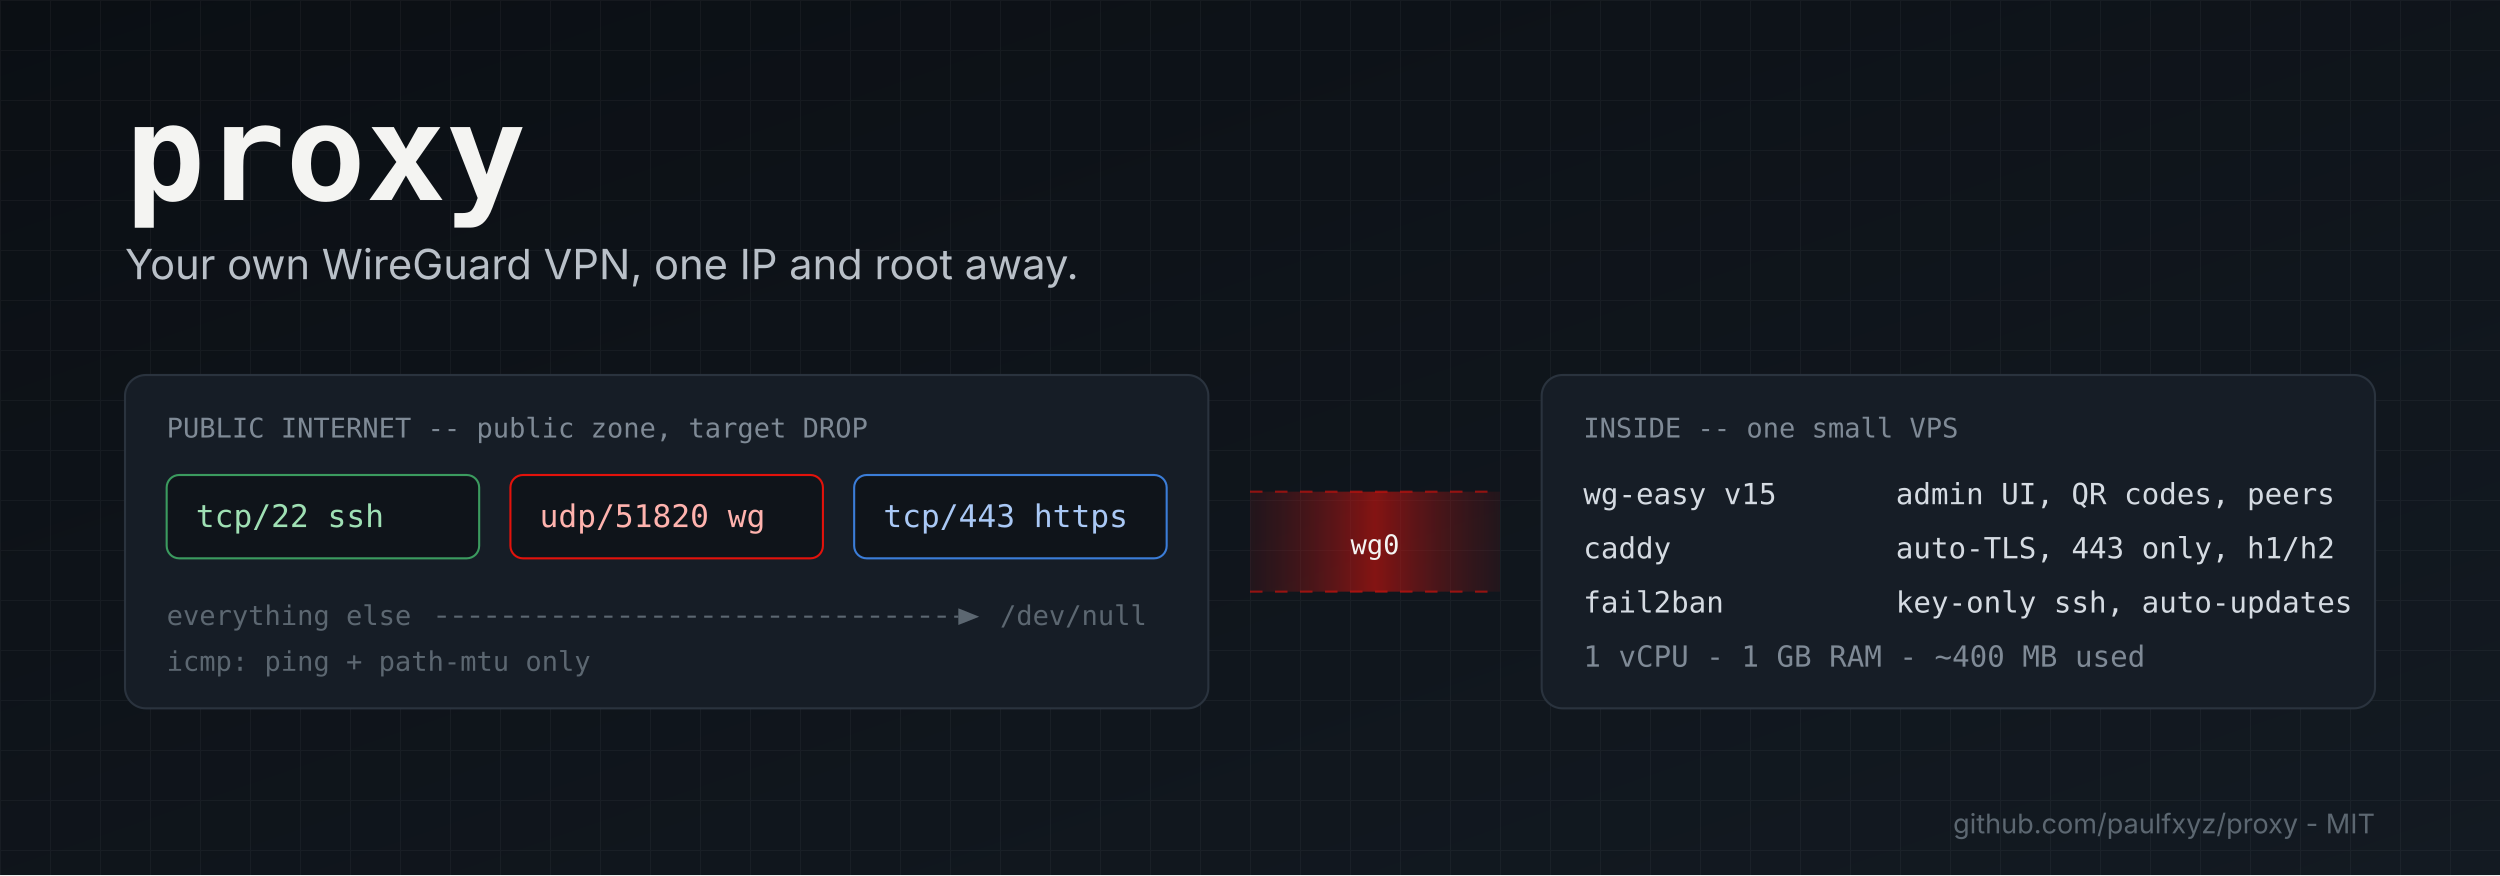
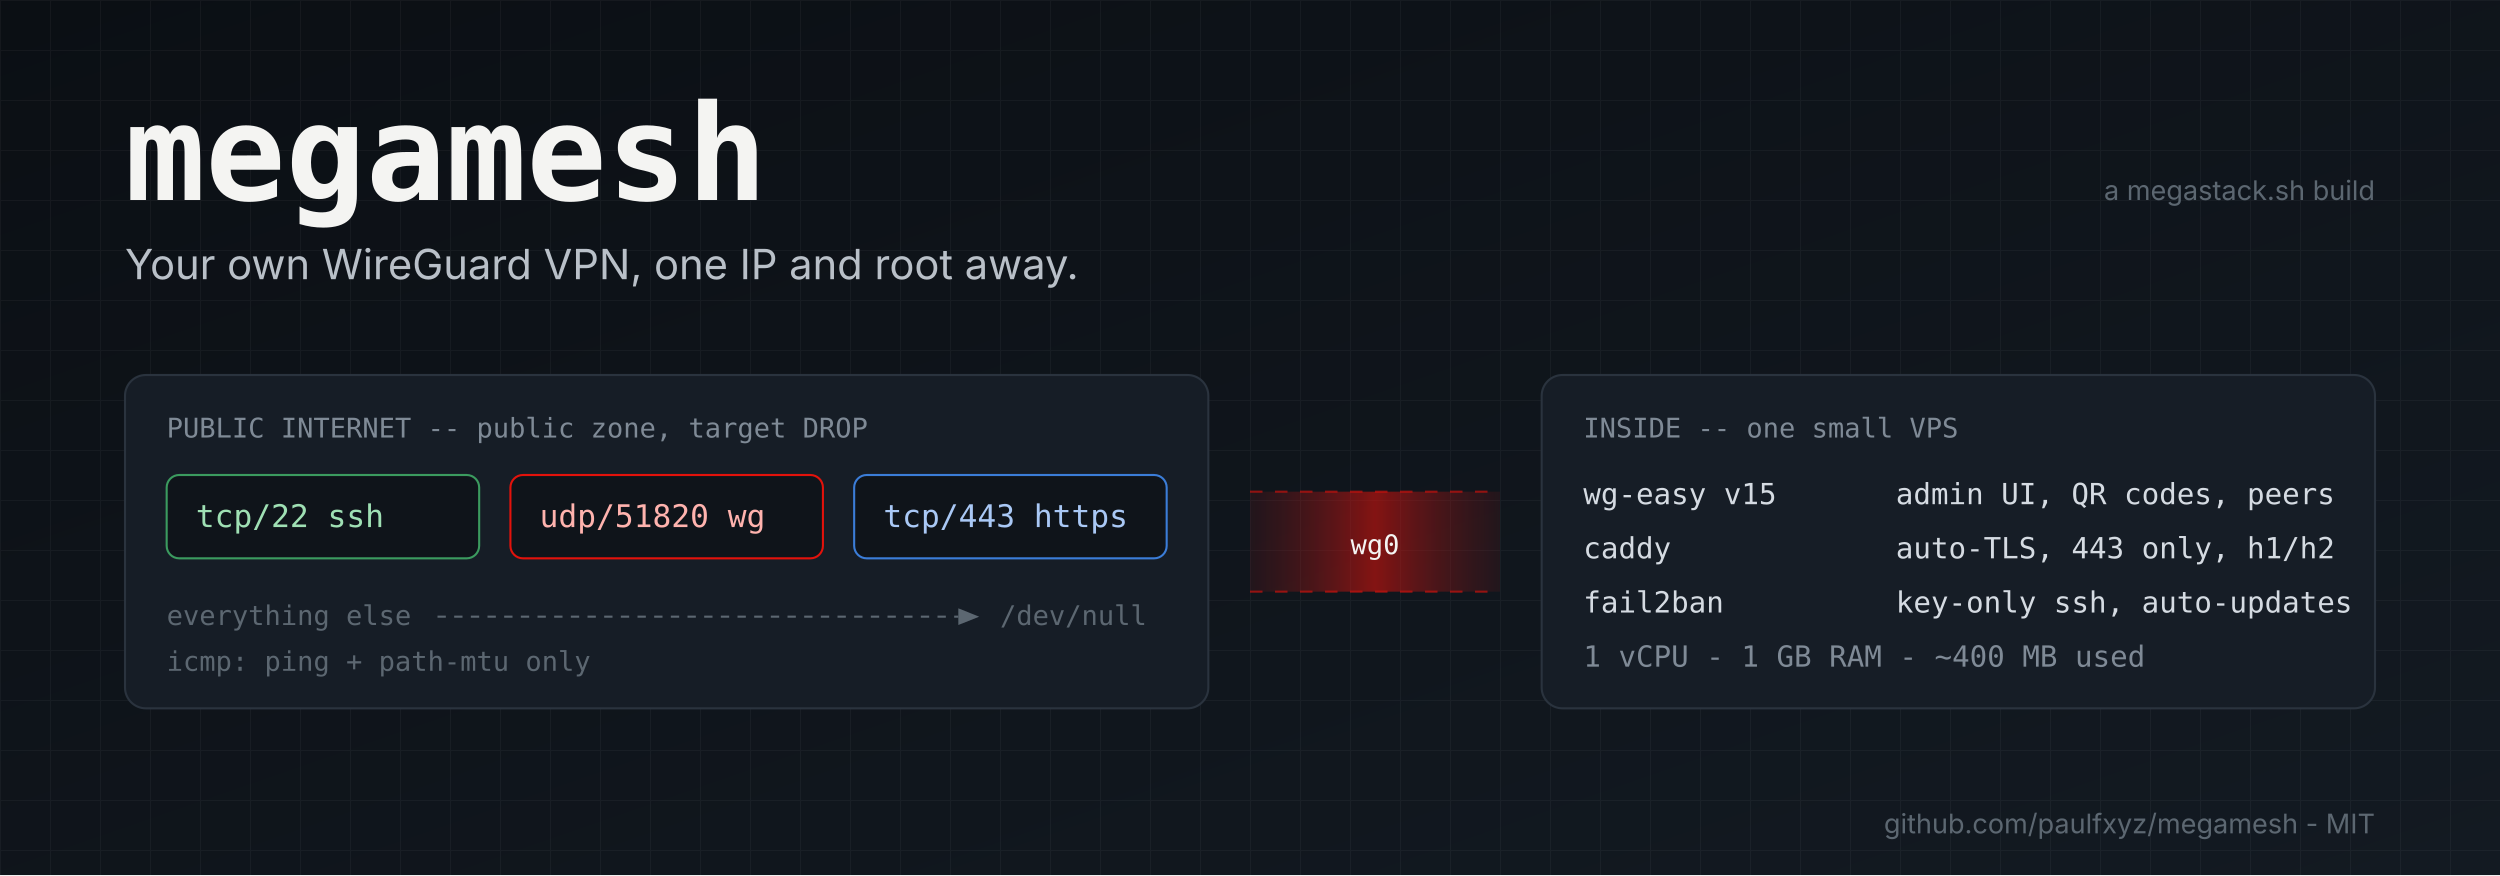
- <svg xmlns="http://www.w3.org/2000/svg" viewBox="0 0 1200 420" width="1200" height="420" role="img" aria-label="proxy: the public internet sees three doors — SSH, WireGuard and HTTPS — everything else is dropped. Behind them, a WireGuard tunnel, wg-easy and Caddy on a 1 GB VPS.">
+ <svg xmlns="http://www.w3.org/2000/svg" viewBox="0 0 1200 420" width="1200" height="420" role="img" aria-label="megamesh: the public internet sees three doors — SSH, WireGuard and HTTPS — everything else is dropped. Behind them, a WireGuard tunnel, wg-easy and Caddy on a 1 GB VPS.">
  <defs>
    <linearGradient id="bg" x1="0" y1="0" x2="1" y2="1">
      <stop offset="0" stop-color="#0b0f14" />
      <stop offset="1" stop-color="#131a22" />
    </linearGradient>
    <linearGradient id="tunnel" x1="0" y1="0" x2="1" y2="0">
      <stop offset="0" stop-color="#88171a" stop-opacity="0.15" />
      <stop offset="0.5" stop-color="#e3120b" stop-opacity="0.55" />
      <stop offset="1" stop-color="#88171a" stop-opacity="0.15" />
    </linearGradient>
    <pattern id="grid" width="24" height="24" patternUnits="userSpaceOnUse">
      <path d="M24 0H0V24" fill="none" stroke="#ffffff" stroke-opacity="0.04" />
    </pattern>
  </defs>
  <rect width="1200" height="420" fill="url(#bg)" />
  <rect width="1200" height="420" fill="url(#grid)" />
-   <text x="60" y="96" font-family="ui-monospace, SFMono-Regular, Menlo, Consolas, monospace" font-size="64" font-weight="700" fill="#f4f4f2">proxy</text>
+   <text x="60" y="96" font-family="ui-monospace, SFMono-Regular, Menlo, Consolas, monospace" font-size="64" font-weight="700" fill="#f4f4f2">megamesh</text>
  <text x="60" y="134" font-family="Inter, -apple-system, Segoe UI, Helvetica, Arial, sans-serif" font-size="20" fill="#b9c0c8">Your own WireGuard VPN, one IP and root away.</text>
+   <text x="1140" y="96" text-anchor="end" font-family="Inter, -apple-system, Segoe UI, Helvetica, Arial, sans-serif" font-size="13" fill="#5c6771">a megastack.sh build</text>
  <g transform="translate(60,180)">
    <rect x="0" y="0" width="520" height="160" rx="10" fill="#161d26" stroke="#2a333e" />
    <text x="20" y="30" font-family="ui-monospace, Menlo, Consolas, monospace" font-size="13" fill="#7f8a96">PUBLIC INTERNET -- public zone, target DROP</text>
    <g font-family="ui-monospace, Menlo, Consolas, monospace" font-size="15">
      <rect x="20" y="48" width="150" height="40" rx="6" fill="#0f141a" stroke="#3b9b5f" />
      <text x="34" y="73" fill="#9fe0b4">tcp/22   ssh</text>
      <rect x="185" y="48" width="150" height="40" rx="6" fill="#0f141a" stroke="#e3120b" />
      <text x="199" y="73" fill="#ffb3ae">udp/51820 wg</text>
      <rect x="350" y="48" width="150" height="40" rx="6" fill="#0f141a" stroke="#3b7dd8" />
      <text x="364" y="73" fill="#a9c8f5">tcp/443 https</text>
      <text x="20" y="120" fill="#5c6771" font-size="13">everything else</text>
      <line x1="150" y1="116" x2="400" y2="116" stroke="#5c6771" stroke-dasharray="4 4" />
      <polygon points="400,112 410,116 400,120" fill="#5c6771" />
      <text x="420" y="120" fill="#5c6771" font-size="13">/dev/null</text>
      <text x="20" y="142" fill="#5c6771" font-size="13">icmp: ping + path-mtu only</text>
    </g>
  </g>
  <g transform="translate(600,236)">
    <rect x="0" y="0" width="120" height="48" fill="url(#tunnel)" />
    <path d="M0 0 H120 M0 48 H120" stroke="#e3120b" stroke-opacity="0.6" stroke-dasharray="6 6" />
    <text x="60" y="30" text-anchor="middle" font-family="ui-monospace, Menlo, Consolas, monospace" font-size="13" fill="#f4f4f2">wg0</text>
  </g>
  <g transform="translate(740,180)">
    <rect x="0" y="0" width="400" height="160" rx="10" fill="#161d26" stroke="#2a333e" />
    <text x="20" y="30" font-family="ui-monospace, Menlo, Consolas, monospace" font-size="13" fill="#7f8a96">INSIDE -- one small VPS</text>
    <g font-family="ui-monospace, Menlo, Consolas, monospace" font-size="14" fill="#d5dbe2">
      <text x="20" y="62">wg-easy v15</text>
      <text x="170" y="62">admin UI, QR codes, peers</text>
      <text x="20" y="88">caddy</text>
      <text x="170" y="88">auto-TLS, 443 only, h1/h2</text>
      <text x="20" y="114">fail2ban</text>
      <text x="170" y="114">key-only ssh, auto-updates</text>
      <text x="20" y="140" fill="#7f8a96">1 vCPU - 1 GB RAM - ~400 MB used</text>
    </g>
  </g>
-   <text x="1140" y="400" text-anchor="end" font-family="Inter, -apple-system, Segoe UI, Helvetica, Arial, sans-serif" font-size="13" fill="#5c6771">github.com/paulfxyz/proxy - MIT</text>
+   <text x="1140" y="400" text-anchor="end" font-family="Inter, -apple-system, Segoe UI, Helvetica, Arial, sans-serif" font-size="13" fill="#5c6771">github.com/paulfxyz/megamesh - MIT</text>
</svg>
